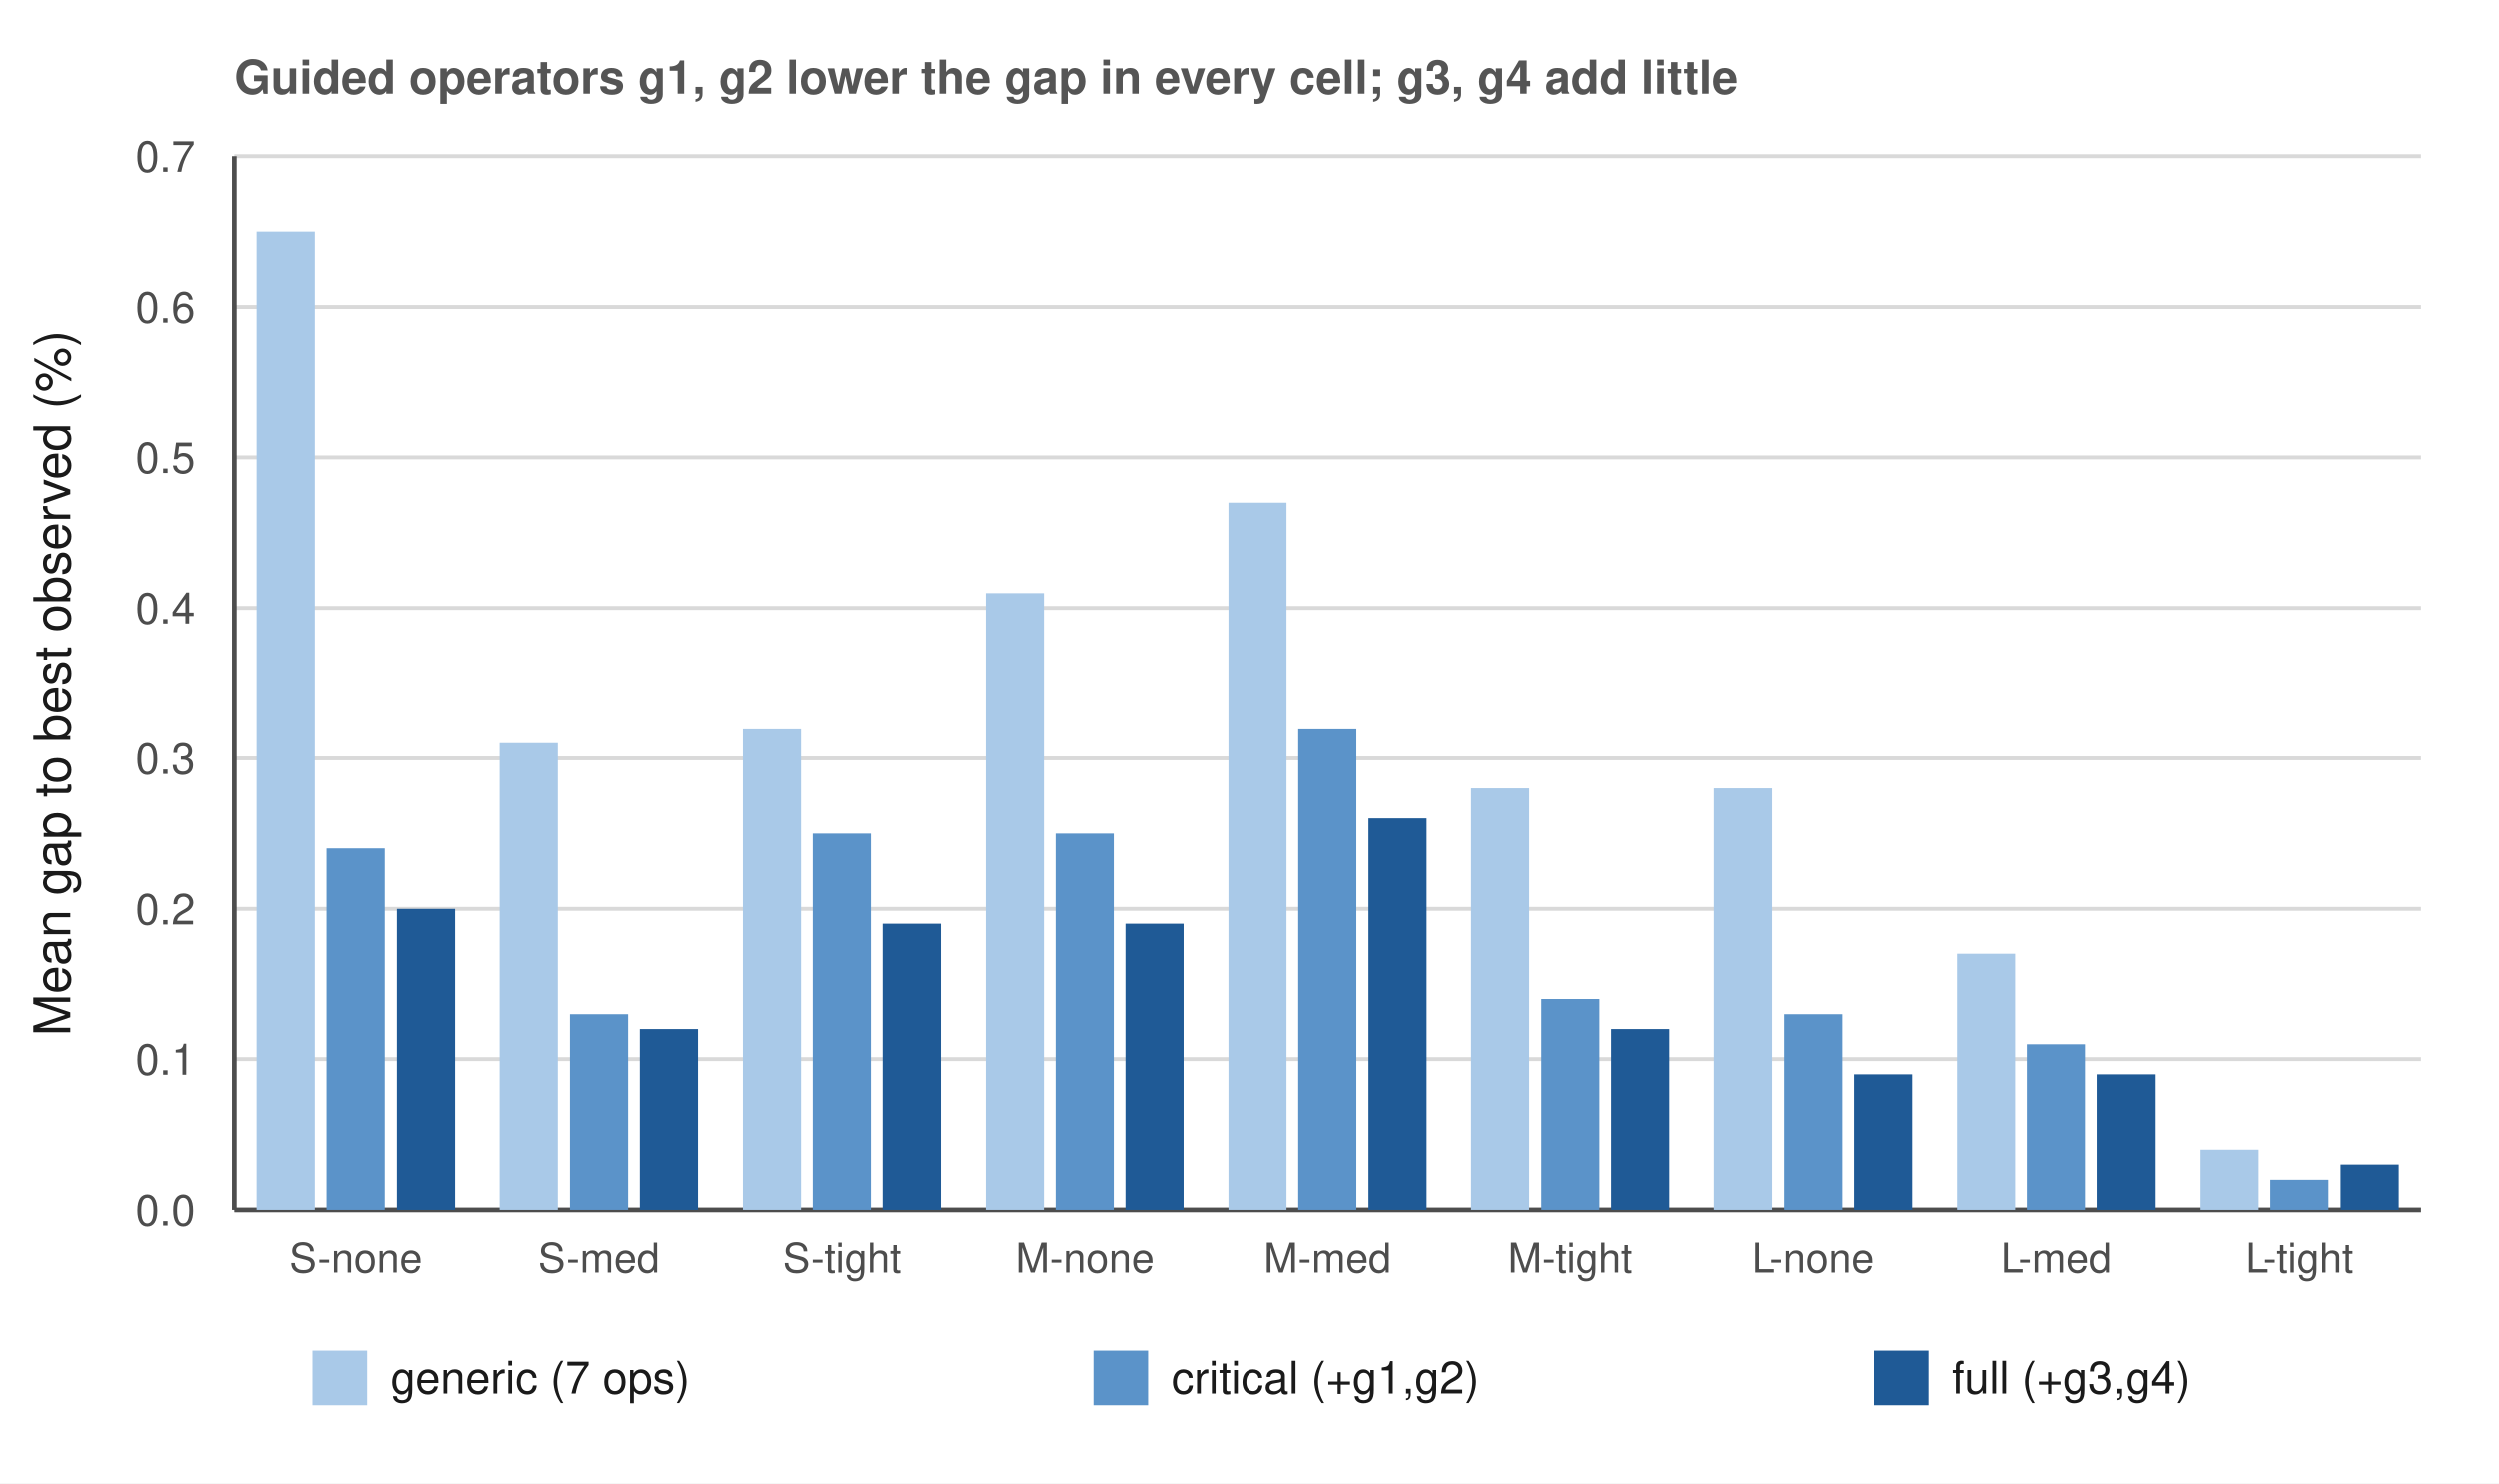
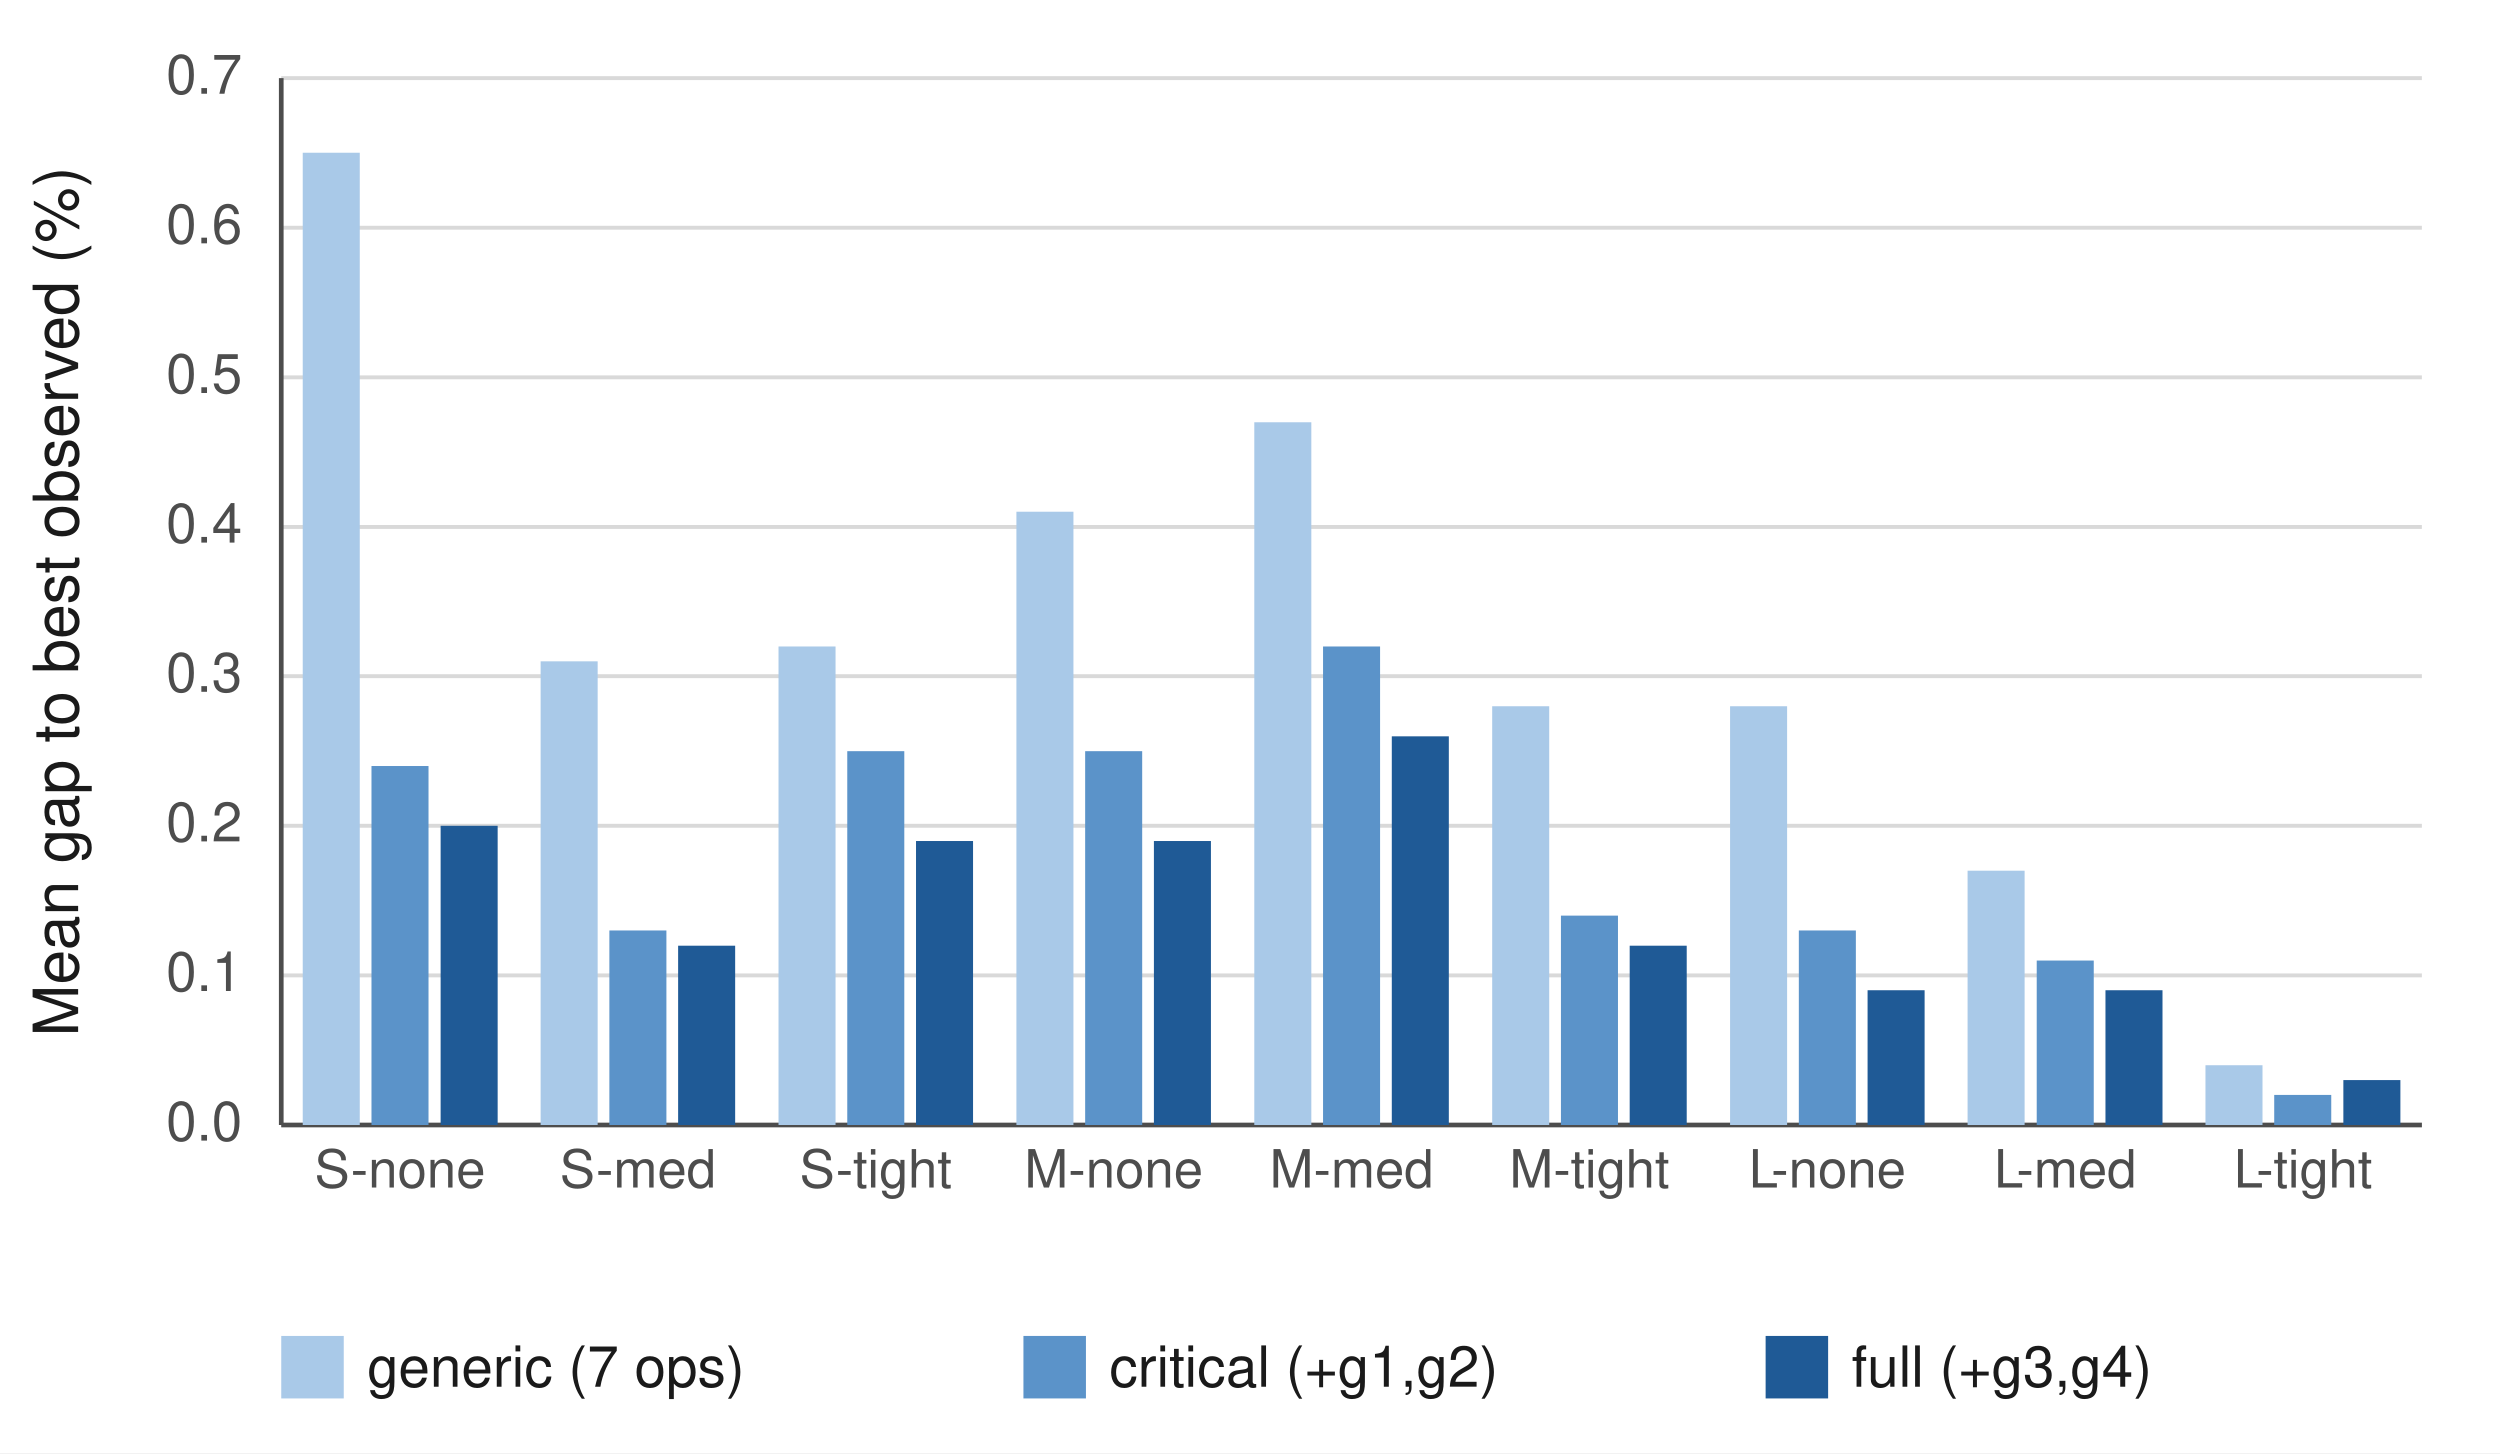
- <svg xmlns="http://www.w3.org/2000/svg" width="640" height="380" viewBox="0 0 640 380" font-family="Helvetica, Arial, sans-serif">
-   <rect width="640" height="380" fill="white" />
-   <line x1="60.0" y1="310.0" x2="620.0" y2="310.0" stroke="#d9d9d9" stroke-width="1" />
-   <text x="50.0" y="314.0" font-size="11" text-anchor="end" fill="#4d4d4d" font-weight="normal">0.0</text>
-   <line x1="60.0" y1="271.4" x2="620.0" y2="271.4" stroke="#d9d9d9" stroke-width="1" />
-   <text x="50.0" y="275.4" font-size="11" text-anchor="end" fill="#4d4d4d" font-weight="normal">0.1</text>
-   <line x1="60.0" y1="232.9" x2="620.0" y2="232.9" stroke="#d9d9d9" stroke-width="1" />
-   <text x="50.0" y="236.9" font-size="11" text-anchor="end" fill="#4d4d4d" font-weight="normal">0.2</text>
-   <line x1="60.0" y1="194.3" x2="620.0" y2="194.3" stroke="#d9d9d9" stroke-width="1" />
-   <text x="50.0" y="198.3" font-size="11" text-anchor="end" fill="#4d4d4d" font-weight="normal">0.3</text>
-   <line x1="60.0" y1="155.7" x2="620.0" y2="155.7" stroke="#d9d9d9" stroke-width="1" />
-   <text x="50.0" y="159.7" font-size="11" text-anchor="end" fill="#4d4d4d" font-weight="normal">0.4</text>
-   <line x1="60.0" y1="117.1" x2="620.0" y2="117.1" stroke="#d9d9d9" stroke-width="1" />
-   <text x="50.0" y="121.1" font-size="11" text-anchor="end" fill="#4d4d4d" font-weight="normal">0.5</text>
-   <line x1="60.0" y1="78.6" x2="620.0" y2="78.6" stroke="#d9d9d9" stroke-width="1" />
-   <text x="50.0" y="82.6" font-size="11" text-anchor="end" fill="#4d4d4d" font-weight="normal">0.6</text>
-   <line x1="60.0" y1="40.0" x2="620.0" y2="40.0" stroke="#d9d9d9" stroke-width="1" />
-   <text x="50.0" y="44.0" font-size="11" text-anchor="end" fill="#4d4d4d" font-weight="normal">0.7</text>
-   <line x1="60.0" y1="40.0" x2="60.0" y2="310.0" stroke="#4d4d4d" stroke-width="1.2" />
-   <line x1="60.0" y1="310.0" x2="620.0" y2="310.0" stroke="#4d4d4d" stroke-width="1.2" />
-   <text x="18.0" y="175.0" font-size="13" text-anchor="middle" fill="#1a1a1a" font-weight="normal" transform="rotate(-90 18 175.0)">Mean gap to best observed (%)</text>
-   <rect x="65.7" y="59.3" width="14.9" height="250.7" fill="#a9c9e8" />
-   <rect x="83.6" y="217.4" width="14.9" height="92.6" fill="#5b93c9" />
-   <rect x="101.6" y="232.9" width="14.9" height="77.1" fill="#1f5a96" />
-   <text x="91.1" y="326.0" font-size="10.5" text-anchor="middle" fill="#4d4d4d" font-weight="normal">S-none</text>
-   <rect x="127.9" y="190.4" width="14.9" height="119.6" fill="#a9c9e8" />
-   <rect x="145.9" y="259.9" width="14.9" height="50.1" fill="#5b93c9" />
-   <rect x="163.8" y="263.7" width="14.9" height="46.3" fill="#1f5a96" />
-   <text x="153.3" y="326.0" font-size="10.5" text-anchor="middle" fill="#4d4d4d" font-weight="normal">S-med</text>
-   <rect x="190.2" y="186.6" width="14.9" height="123.4" fill="#a9c9e8" />
-   <rect x="208.1" y="213.6" width="14.9" height="96.4" fill="#5b93c9" />
-   <rect x="226.0" y="236.7" width="14.9" height="73.3" fill="#1f5a96" />
-   <text x="215.6" y="326.0" font-size="10.5" text-anchor="middle" fill="#4d4d4d" font-weight="normal">S-tight</text>
-   <rect x="252.4" y="151.9" width="14.9" height="158.1" fill="#a9c9e8" />
-   <rect x="270.3" y="213.6" width="14.9" height="96.4" fill="#5b93c9" />
-   <rect x="288.2" y="236.7" width="14.9" height="73.3" fill="#1f5a96" />
-   <text x="277.8" y="326.0" font-size="10.5" text-anchor="middle" fill="#4d4d4d" font-weight="normal">M-none</text>
-   <rect x="314.6" y="128.7" width="14.9" height="181.3" fill="#a9c9e8" />
-   <rect x="332.5" y="186.6" width="14.9" height="123.4" fill="#5b93c9" />
-   <rect x="350.5" y="209.7" width="14.9" height="100.3" fill="#1f5a96" />
-   <text x="340.0" y="326.0" font-size="10.5" text-anchor="middle" fill="#4d4d4d" font-weight="normal">M-med</text>
-   <rect x="376.8" y="202.0" width="14.9" height="108.0" fill="#a9c9e8" />
-   <rect x="394.8" y="256.0" width="14.9" height="54.0" fill="#5b93c9" />
-   <rect x="412.7" y="263.7" width="14.9" height="46.3" fill="#1f5a96" />
-   <text x="402.2" y="326.0" font-size="10.5" text-anchor="middle" fill="#4d4d4d" font-weight="normal">M-tight</text>
-   <rect x="439.0" y="202.0" width="14.9" height="108.0" fill="#a9c9e8" />
-   <rect x="457.0" y="259.9" width="14.9" height="50.1" fill="#5b93c9" />
-   <rect x="474.9" y="275.3" width="14.9" height="34.7" fill="#1f5a96" />
-   <text x="464.4" y="326.0" font-size="10.5" text-anchor="middle" fill="#4d4d4d" font-weight="normal">L-none</text>
-   <rect x="501.3" y="244.4" width="14.9" height="65.6" fill="#a9c9e8" />
-   <rect x="519.2" y="267.6" width="14.9" height="42.4" fill="#5b93c9" />
-   <rect x="537.1" y="275.3" width="14.9" height="34.7" fill="#1f5a96" />
-   <text x="526.7" y="326.0" font-size="10.5" text-anchor="middle" fill="#4d4d4d" font-weight="normal">L-med</text>
-   <rect x="563.5" y="294.6" width="14.9" height="15.4" fill="#a9c9e8" />
-   <rect x="581.4" y="302.3" width="14.9" height="7.7" fill="#5b93c9" />
-   <rect x="599.4" y="298.4" width="14.9" height="11.6" fill="#1f5a96" />
-   <text x="588.9" y="326.0" font-size="10.5" text-anchor="middle" fill="#4d4d4d" font-weight="normal">L-tight</text>
-   <rect x="80" y="346" width="14" height="14" fill="#a9c9e8" />
-   <text x="100.0" y="357.0" font-size="11.5" text-anchor="start" fill="#1a1a1a" font-weight="normal">generic (7 ops)</text>
-   <rect x="280" y="346" width="14" height="14" fill="#5b93c9" />
-   <text x="300.0" y="357.0" font-size="11.5" text-anchor="start" fill="#1a1a1a" font-weight="normal">critical (+g1,g2)</text>
-   <rect x="480" y="346" width="14" height="14" fill="#1f5a96" />
-   <text x="500.0" y="357.0" font-size="11.5" text-anchor="start" fill="#1a1a1a" font-weight="normal">full (+g3,g4)</text>
-   <text x="60.0" y="24.0" font-size="12" text-anchor="start" fill="#555" font-weight="bold">Guided operators g1, g2 lower the gap in every cell; g3, g4 add little</text>
+ <svg xmlns="http://www.w3.org/2000/svg" width="640" height="372" viewBox="0 0 640 372" font-family="Helvetica, Arial, sans-serif">
+   <rect width="640" height="372" fill="white" />
+   <line x1="72.0" y1="288.0" x2="620.0" y2="288.0" stroke="#d9d9d9" stroke-width="1" />
+   <text x="62.0" y="292.0" font-size="14" text-anchor="end" fill="#4d4d4d" font-weight="normal">0.0</text>
+   <line x1="72.0" y1="249.7" x2="620.0" y2="249.7" stroke="#d9d9d9" stroke-width="1" />
+   <text x="62.0" y="253.7" font-size="14" text-anchor="end" fill="#4d4d4d" font-weight="normal">0.1</text>
+   <line x1="72.0" y1="211.4" x2="620.0" y2="211.4" stroke="#d9d9d9" stroke-width="1" />
+   <text x="62.0" y="215.4" font-size="14" text-anchor="end" fill="#4d4d4d" font-weight="normal">0.2</text>
+   <line x1="72.0" y1="173.1" x2="620.0" y2="173.1" stroke="#d9d9d9" stroke-width="1" />
+   <text x="62.0" y="177.1" font-size="14" text-anchor="end" fill="#4d4d4d" font-weight="normal">0.3</text>
+   <line x1="72.0" y1="134.9" x2="620.0" y2="134.9" stroke="#d9d9d9" stroke-width="1" />
+   <text x="62.0" y="138.9" font-size="14" text-anchor="end" fill="#4d4d4d" font-weight="normal">0.4</text>
+   <line x1="72.0" y1="96.6" x2="620.0" y2="96.6" stroke="#d9d9d9" stroke-width="1" />
+   <text x="62.0" y="100.6" font-size="14" text-anchor="end" fill="#4d4d4d" font-weight="normal">0.5</text>
+   <line x1="72.0" y1="58.3" x2="620.0" y2="58.3" stroke="#d9d9d9" stroke-width="1" />
+   <text x="62.0" y="62.3" font-size="14" text-anchor="end" fill="#4d4d4d" font-weight="normal">0.6</text>
+   <line x1="72.0" y1="20.0" x2="620.0" y2="20.0" stroke="#d9d9d9" stroke-width="1" />
+   <text x="62.0" y="24.0" font-size="14" text-anchor="end" fill="#4d4d4d" font-weight="normal">0.7</text>
+   <line x1="72.0" y1="20.0" x2="72.0" y2="288.0" stroke="#4d4d4d" stroke-width="1.2" />
+   <line x1="72.0" y1="288.0" x2="620.0" y2="288.0" stroke="#4d4d4d" stroke-width="1.2" />
+   <text x="20.0" y="154.0" font-size="16" text-anchor="middle" fill="#1a1a1a" font-weight="normal" transform="rotate(-90 20 154.0)">Mean gap to best observed (%)</text>
+   <rect x="77.5" y="39.1" width="14.6" height="248.9" fill="#a9c9e8" />
+   <rect x="95.1" y="196.1" width="14.6" height="91.9" fill="#5b93c9" />
+   <rect x="112.8" y="211.4" width="14.6" height="76.6" fill="#1f5a96" />
+   <text x="102.4" y="304.0" font-size="13.5" text-anchor="middle" fill="#4d4d4d" font-weight="normal">S-none</text>
+   <rect x="138.4" y="169.3" width="14.6" height="118.7" fill="#a9c9e8" />
+   <rect x="156.0" y="238.2" width="14.6" height="49.8" fill="#5b93c9" />
+   <rect x="173.6" y="242.1" width="14.6" height="45.9" fill="#1f5a96" />
+   <text x="163.3" y="304.0" font-size="13.5" text-anchor="middle" fill="#4d4d4d" font-weight="normal">S-med</text>
+   <rect x="199.3" y="165.5" width="14.6" height="122.5" fill="#a9c9e8" />
+   <rect x="216.9" y="192.3" width="14.6" height="95.7" fill="#5b93c9" />
+   <rect x="234.5" y="215.3" width="14.6" height="72.7" fill="#1f5a96" />
+   <text x="224.2" y="304.0" font-size="13.5" text-anchor="middle" fill="#4d4d4d" font-weight="normal">S-tight</text>
+   <rect x="260.2" y="131.0" width="14.6" height="157.0" fill="#a9c9e8" />
+   <rect x="277.8" y="192.3" width="14.6" height="95.7" fill="#5b93c9" />
+   <rect x="295.4" y="215.3" width="14.6" height="72.7" fill="#1f5a96" />
+   <text x="285.1" y="304.0" font-size="13.5" text-anchor="middle" fill="#4d4d4d" font-weight="normal">M-none</text>
+   <rect x="321.1" y="108.1" width="14.6" height="179.9" fill="#a9c9e8" />
+   <rect x="338.7" y="165.5" width="14.6" height="122.5" fill="#5b93c9" />
+   <rect x="356.3" y="188.5" width="14.6" height="99.5" fill="#1f5a96" />
+   <text x="346.0" y="304.0" font-size="13.5" text-anchor="middle" fill="#4d4d4d" font-weight="normal">M-med</text>
+   <rect x="382.0" y="180.8" width="14.6" height="107.2" fill="#a9c9e8" />
+   <rect x="399.6" y="234.4" width="14.6" height="53.6" fill="#5b93c9" />
+   <rect x="417.2" y="242.1" width="14.6" height="45.9" fill="#1f5a96" />
+   <text x="406.9" y="304.0" font-size="13.5" text-anchor="middle" fill="#4d4d4d" font-weight="normal">M-tight</text>
+   <rect x="442.9" y="180.8" width="14.6" height="107.2" fill="#a9c9e8" />
+   <rect x="460.5" y="238.2" width="14.6" height="49.8" fill="#5b93c9" />
+   <rect x="478.1" y="253.5" width="14.6" height="34.5" fill="#1f5a96" />
+   <text x="467.8" y="304.0" font-size="13.5" text-anchor="middle" fill="#4d4d4d" font-weight="normal">L-none</text>
+   <rect x="503.7" y="222.9" width="14.6" height="65.1" fill="#a9c9e8" />
+   <rect x="521.4" y="245.9" width="14.6" height="42.1" fill="#5b93c9" />
+   <rect x="539.0" y="253.5" width="14.6" height="34.5" fill="#1f5a96" />
+   <text x="528.7" y="304.0" font-size="13.5" text-anchor="middle" fill="#4d4d4d" font-weight="normal">L-med</text>
+   <rect x="564.6" y="272.7" width="14.6" height="15.3" fill="#a9c9e8" />
+   <rect x="582.2" y="280.3" width="14.6" height="7.7" fill="#5b93c9" />
+   <rect x="599.9" y="276.5" width="14.6" height="11.5" fill="#1f5a96" />
+   <text x="589.6" y="304.0" font-size="13.5" text-anchor="middle" fill="#4d4d4d" font-weight="normal">L-tight</text>
+   <rect x="72" y="342" width="16" height="16" fill="#a9c9e8" />
+   <text x="94.0" y="355.0" font-size="14.5" text-anchor="start" fill="#1a1a1a" font-weight="normal">generic (7 ops)</text>
+   <rect x="262" y="342" width="16" height="16" fill="#5b93c9" />
+   <text x="284.0" y="355.0" font-size="14.5" text-anchor="start" fill="#1a1a1a" font-weight="normal">critical (+g1,g2)</text>
+   <rect x="452" y="342" width="16" height="16" fill="#1f5a96" />
+   <text x="474.0" y="355.0" font-size="14.5" text-anchor="start" fill="#1a1a1a" font-weight="normal">full (+g3,g4)</text>
</svg>
